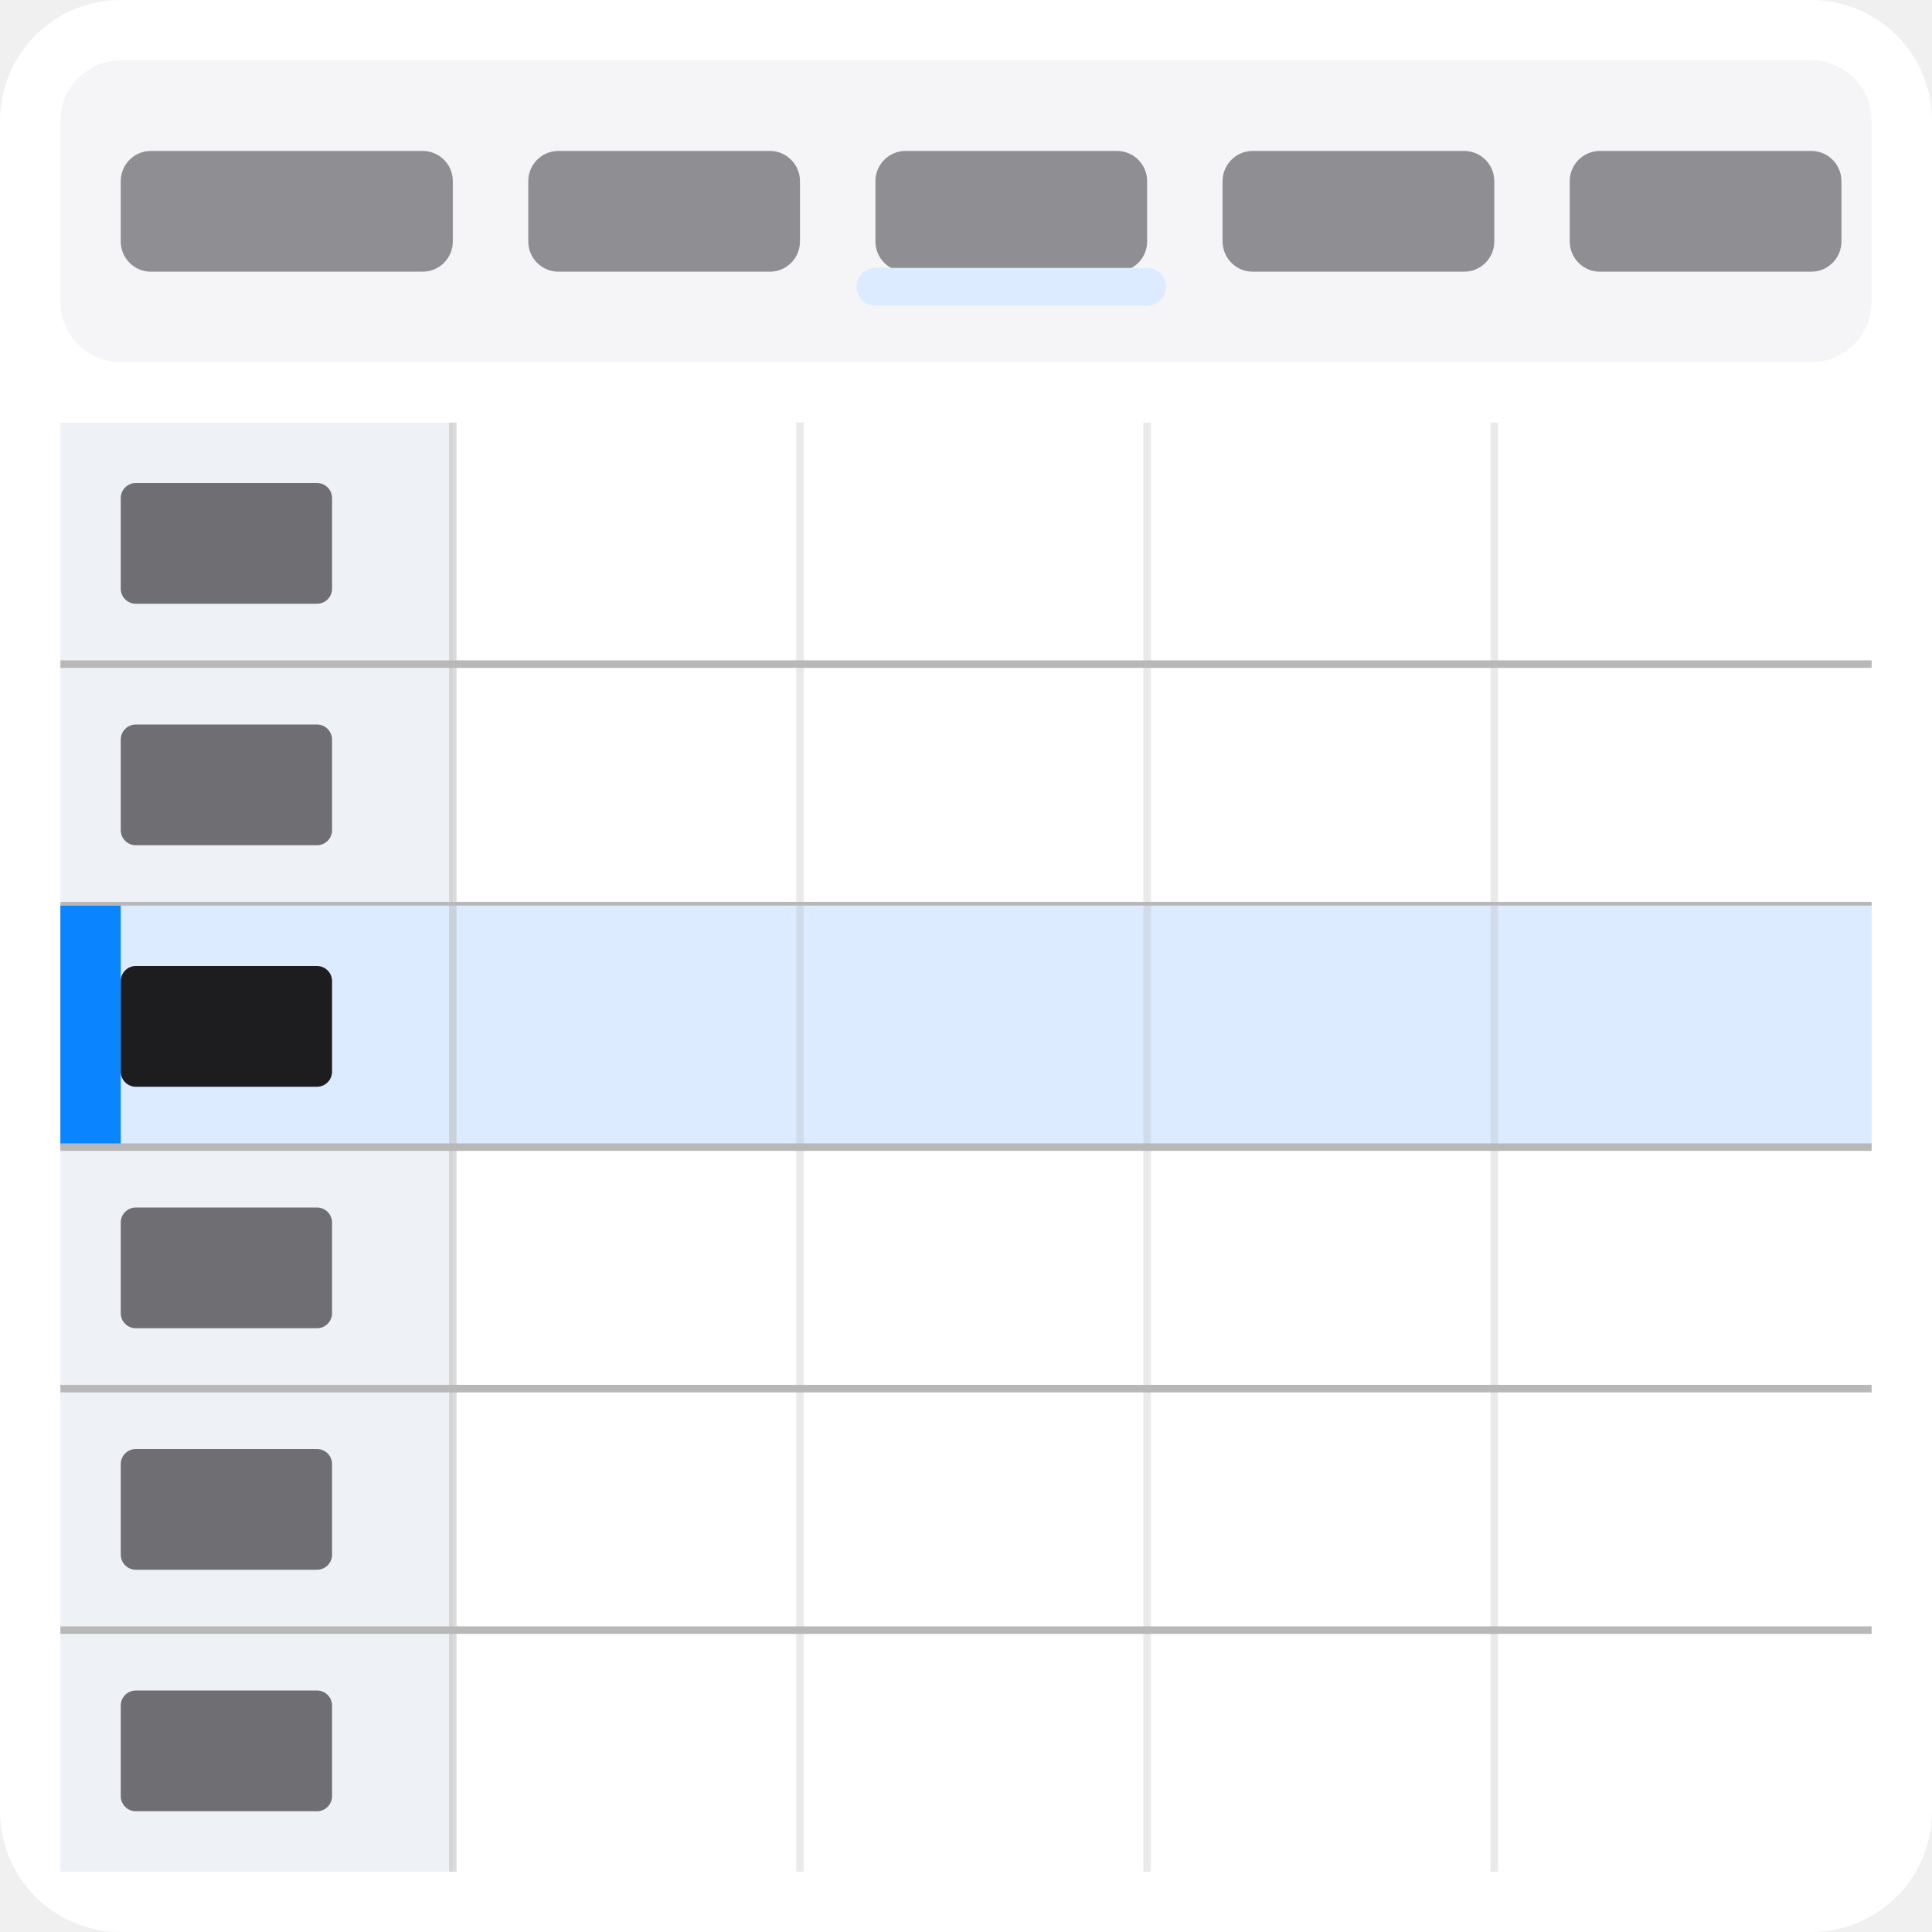
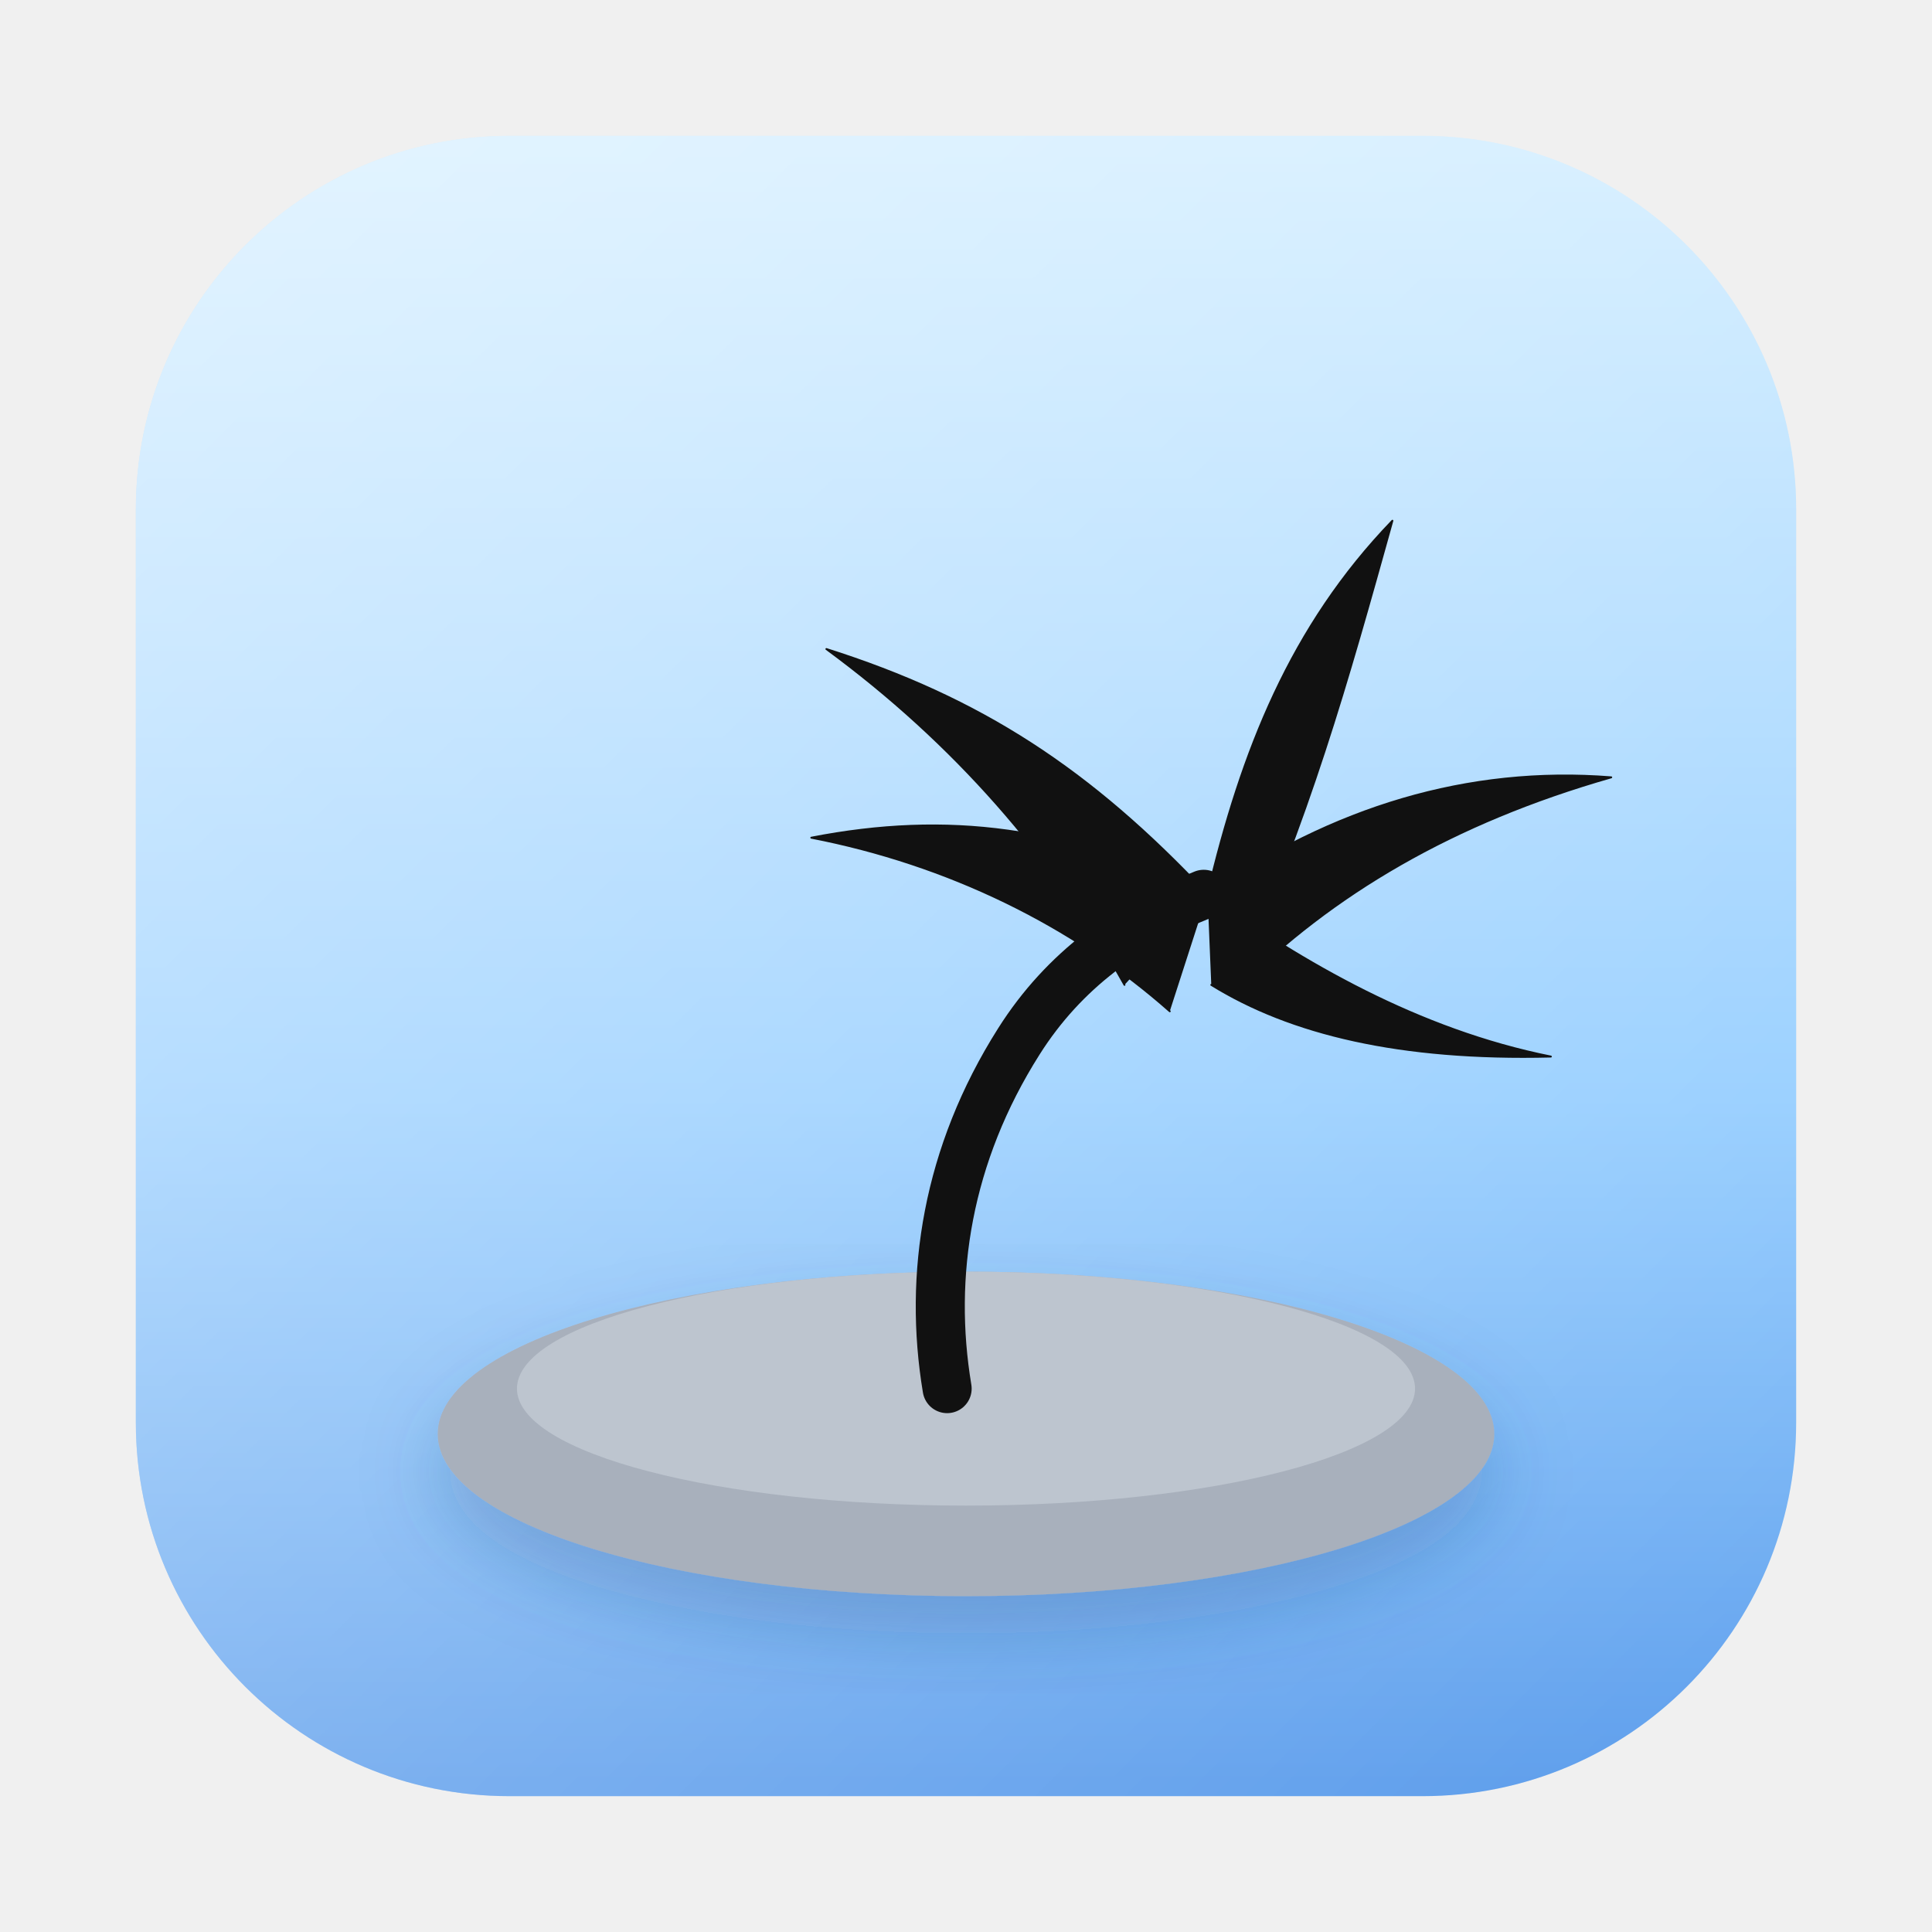
- <svg xmlns="http://www.w3.org/2000/svg" viewBox="0 0 128 128" width="128" height="128">
-   <rect x="0" y="0" width="128" height="128" fill="#FFFFFF" rx="8" />
-   <rect x="4" y="4" width="120" height="20" fill="#F5F5F7" rx="4" />
-   <rect x="8" y="10" width="22" height="8" fill="#8E8E93" rx="2" />
-   <rect x="35" y="10" width="18" height="8" fill="#8E8E93" rx="2" />
-   <rect x="58" y="10" width="18" height="8" fill="#8E8E93" rx="2" />
-   <line x1="58" y1="19" x2="76" y2="19" stroke="#DCEBFF" stroke-width="2.5" stroke-linecap="round" />
-   <rect x="81" y="10" width="18" height="8" fill="#8E8E93" rx="2" />
-   <rect x="104" y="10" width="18" height="8" fill="#8E8E93" rx="2" />
-   <rect x="4" y="28" width="26" height="96" fill="#EEF2F7" />
-   <line x1="4" y1="44" x2="124" y2="44" stroke="#B8B8B8" stroke-width="0.5" />
-   <rect x="8" y="32" width="14" height="8" fill="#6E6E73" rx="1" />
-   <line x1="4" y1="60" x2="124" y2="60" stroke="#B8B8B8" stroke-width="0.5" />
-   <rect x="8" y="48" width="14" height="8" fill="#6E6E73" rx="1" />
-   <rect x="4" y="60" width="120" height="16" fill="#DCEBFF" />
-   <rect x="4" y="60" width="4" height="16" fill="#0A84FF" />
-   <line x1="4" y1="76" x2="124" y2="76" stroke="#B8B8B8" stroke-width="0.5" />
-   <rect x="8" y="64" width="14" height="8" fill="#1D1D1F" rx="1" />
-   <line x1="4" y1="92" x2="124" y2="92" stroke="#B8B8B8" stroke-width="0.5" />
-   <rect x="8" y="80" width="14" height="8" fill="#6E6E73" rx="1" />
-   <line x1="4" y1="108" x2="124" y2="108" stroke="#B8B8B8" stroke-width="0.5" />
-   <rect x="8" y="96" width="14" height="8" fill="#6E6E73" rx="1" />
-   <rect x="8" y="112" width="14" height="8" fill="#6E6E73" rx="1" />
-   <line x1="30" y1="28" x2="30" y2="124" stroke="#B8B8B8" stroke-width="0.5" opacity="0.5" />
-   <line x1="53" y1="28" x2="53" y2="124" stroke="#B8B8B8" stroke-width="0.5" opacity="0.3" />
-   <line x1="76" y1="28" x2="76" y2="124" stroke="#B8B8B8" stroke-width="0.5" opacity="0.3" />
-   <line x1="99" y1="28" x2="99" y2="124" stroke="#B8B8B8" stroke-width="0.5" opacity="0.3" />
+ <svg xmlns="http://www.w3.org/2000/svg" viewBox="0 0 1024 1024" width="1024" height="1024">
+   <defs>
+     <linearGradient id="sky" x1="0" y1="0" x2="0" y2="1">
+       <stop offset="0%" stop-color="#C7E9FF" />
+       <stop offset="58%" stop-color="#89C8FF" />
+       <stop offset="100%" stop-color="#4F95EA" />
+     </linearGradient>
+     <linearGradient id="tileShine" x1="0" y1="0" x2="1" y2="1">
+       <stop offset="0%" stop-color="#FFFFFF" stop-opacity="0.50" />
+       <stop offset="100%" stop-color="#FFFFFF" stop-opacity="0.07" />
+     </linearGradient>
+     <filter id="shadow" x="-20%" y="-20%" width="140%" height="150%">
+       <feDropShadow dx="0" dy="20" stdDeviation="20" flood-color="#1D4D8A" flood-opacity="0.25" />
+     </filter>
+   </defs>
+   <rect x="72" y="72" width="880" height="880" rx="198" fill="url(#sky)" />
+   <rect x="72" y="72" width="880" height="880" rx="198" fill="url(#tileShine)" />
+   <g filter="url(#shadow)">
+     <ellipse cx="512" cy="760" rx="280" ry="86" fill="#A8B0BC" />
+     <ellipse cx="512" cy="736" rx="238" ry="62" fill="#BDC5CF" />
+   </g>
+   <g fill="#111111" stroke="#111111" stroke-linecap="round" stroke-linejoin="round">
+     <path d="M502 736 C492 676 502 612 540 552 C564 514 598 490 638 474" fill="none" stroke-width="26" />
+     <path d="M640 474 C566 438 502 430 430 444 C502 458 568 490 620 536" />
+     <path d="M640 474 C578 408 520 370 438 344 C506 394 558 454 596 522" />
+     <path d="M640 474 C658 398 684 332 738 276 C714 362 694 434 654 522" />
+     <path d="M640 474 C706 428 778 406 854 412 C770 436 706 474 656 524" />
+     <path d="M640 474 C690 510 752 546 822 560 C742 562 684 548 642 522" />
+   </g>
</svg>
